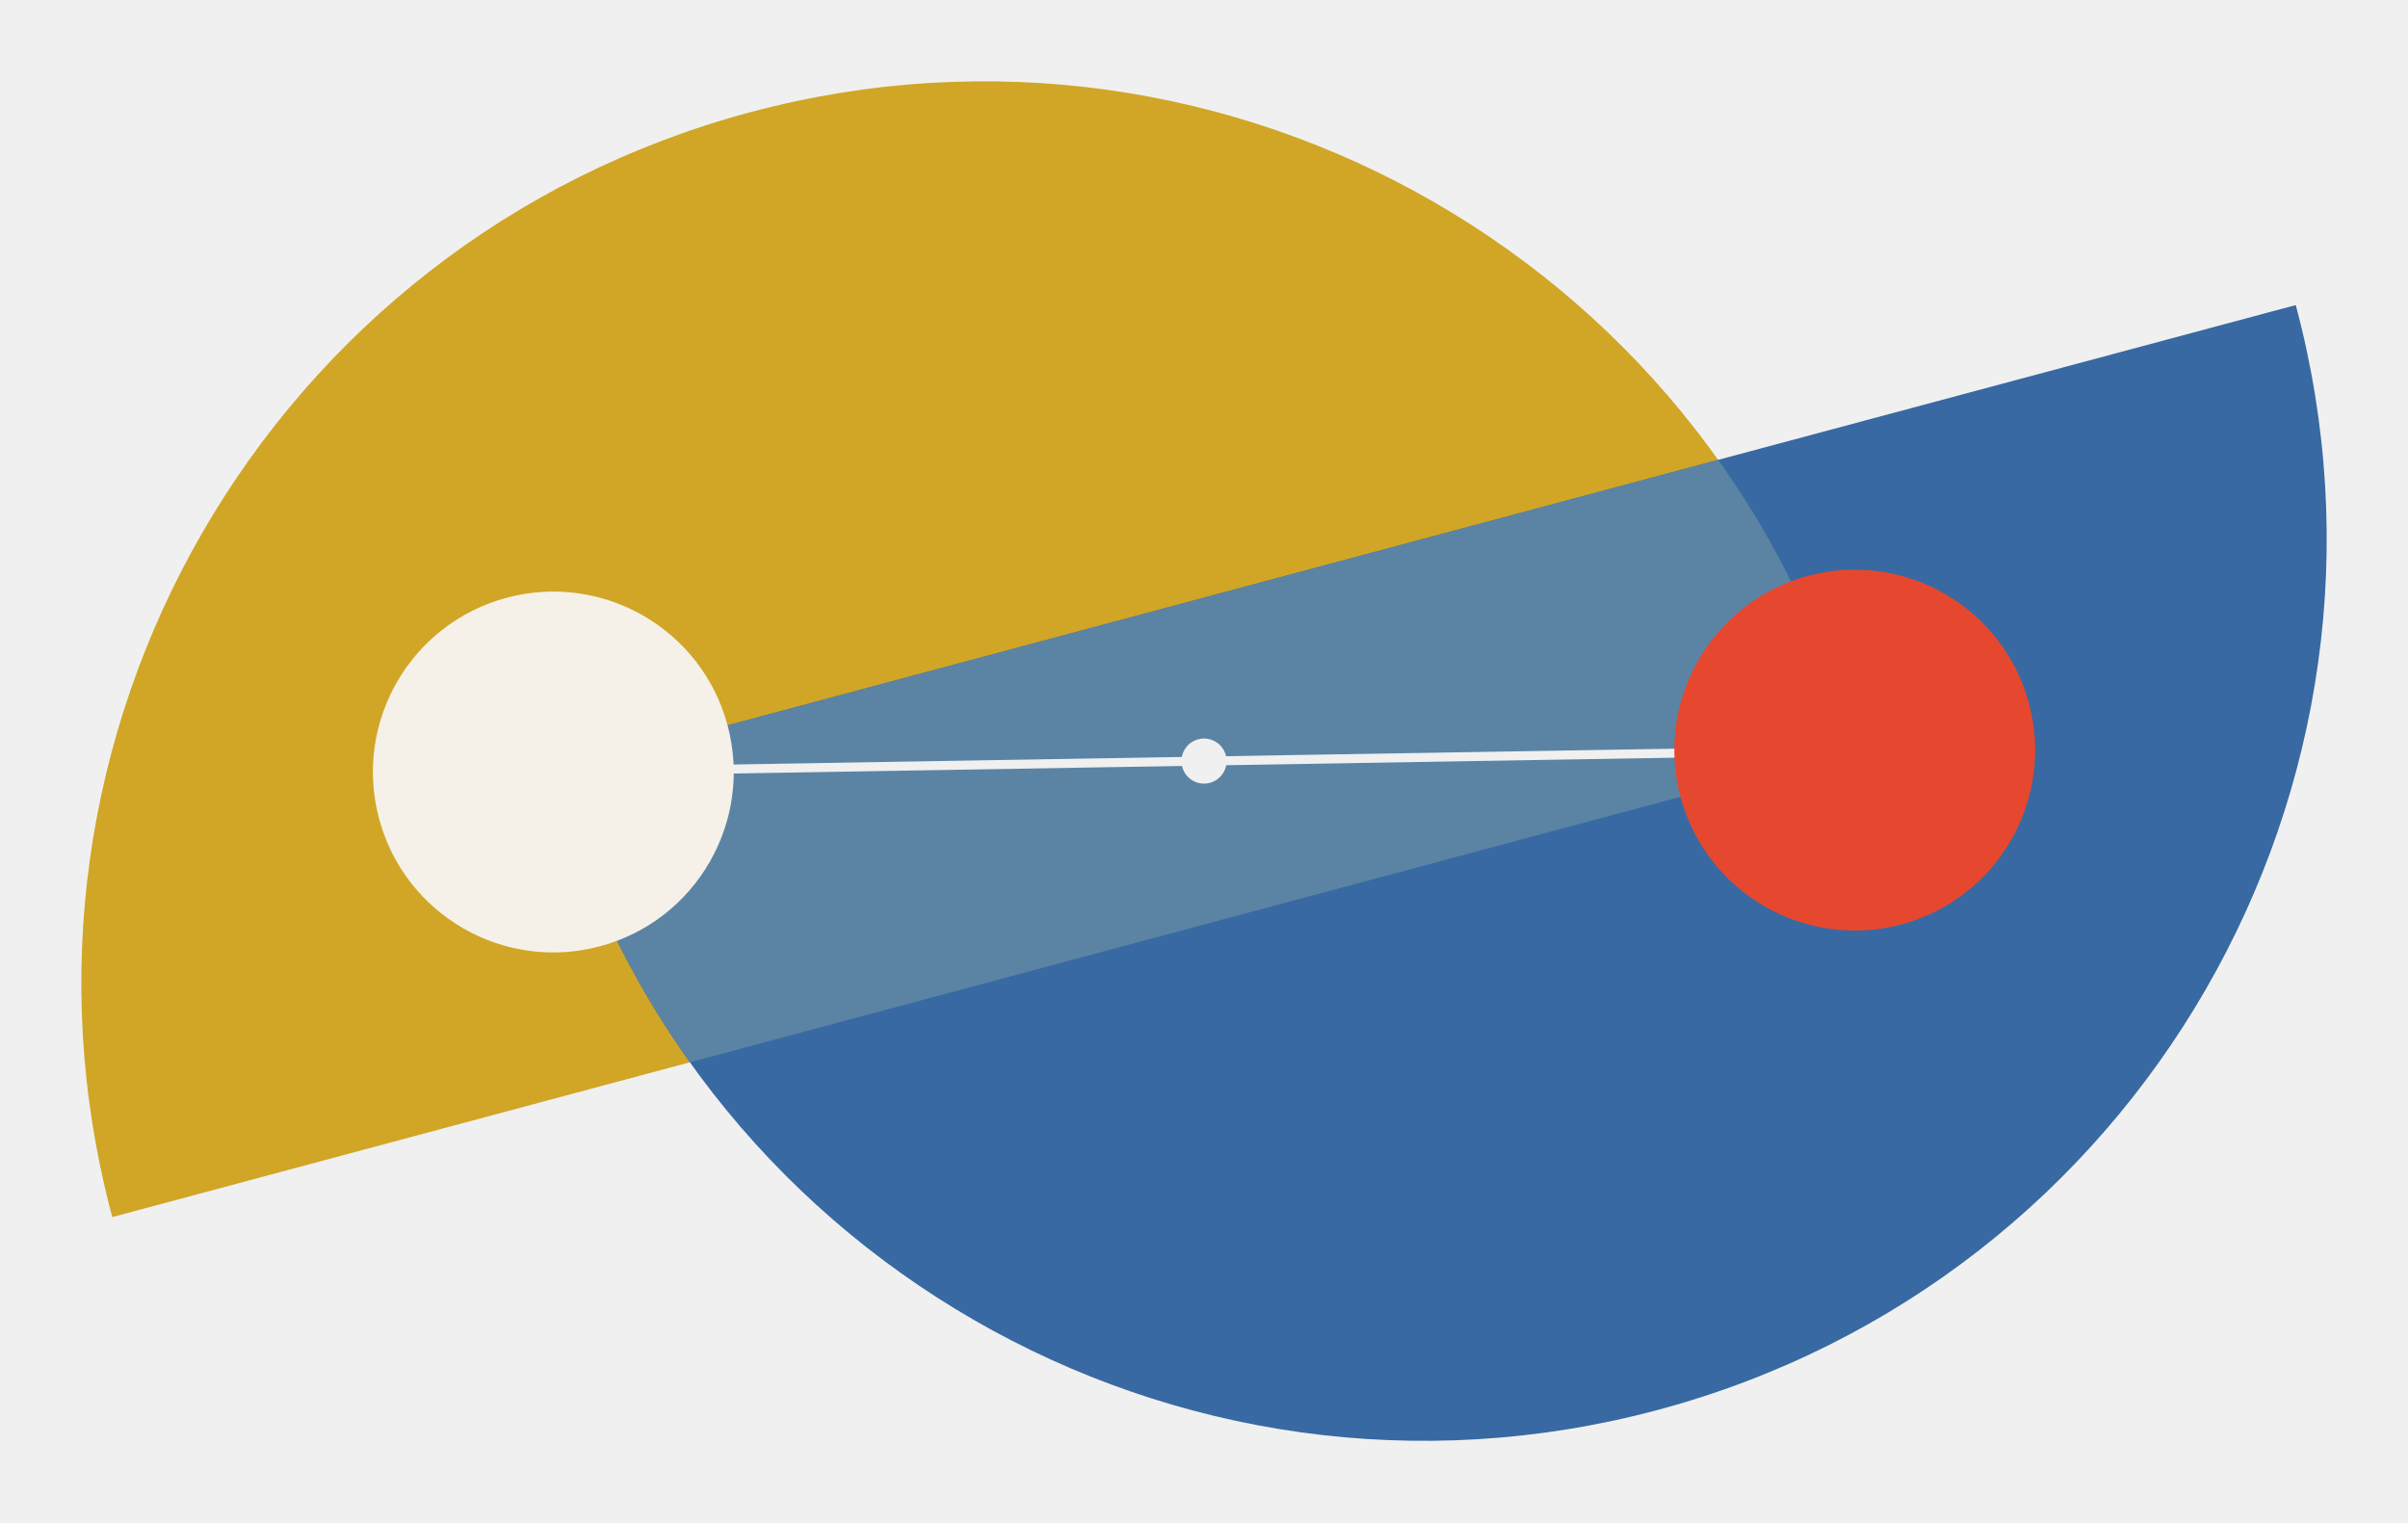
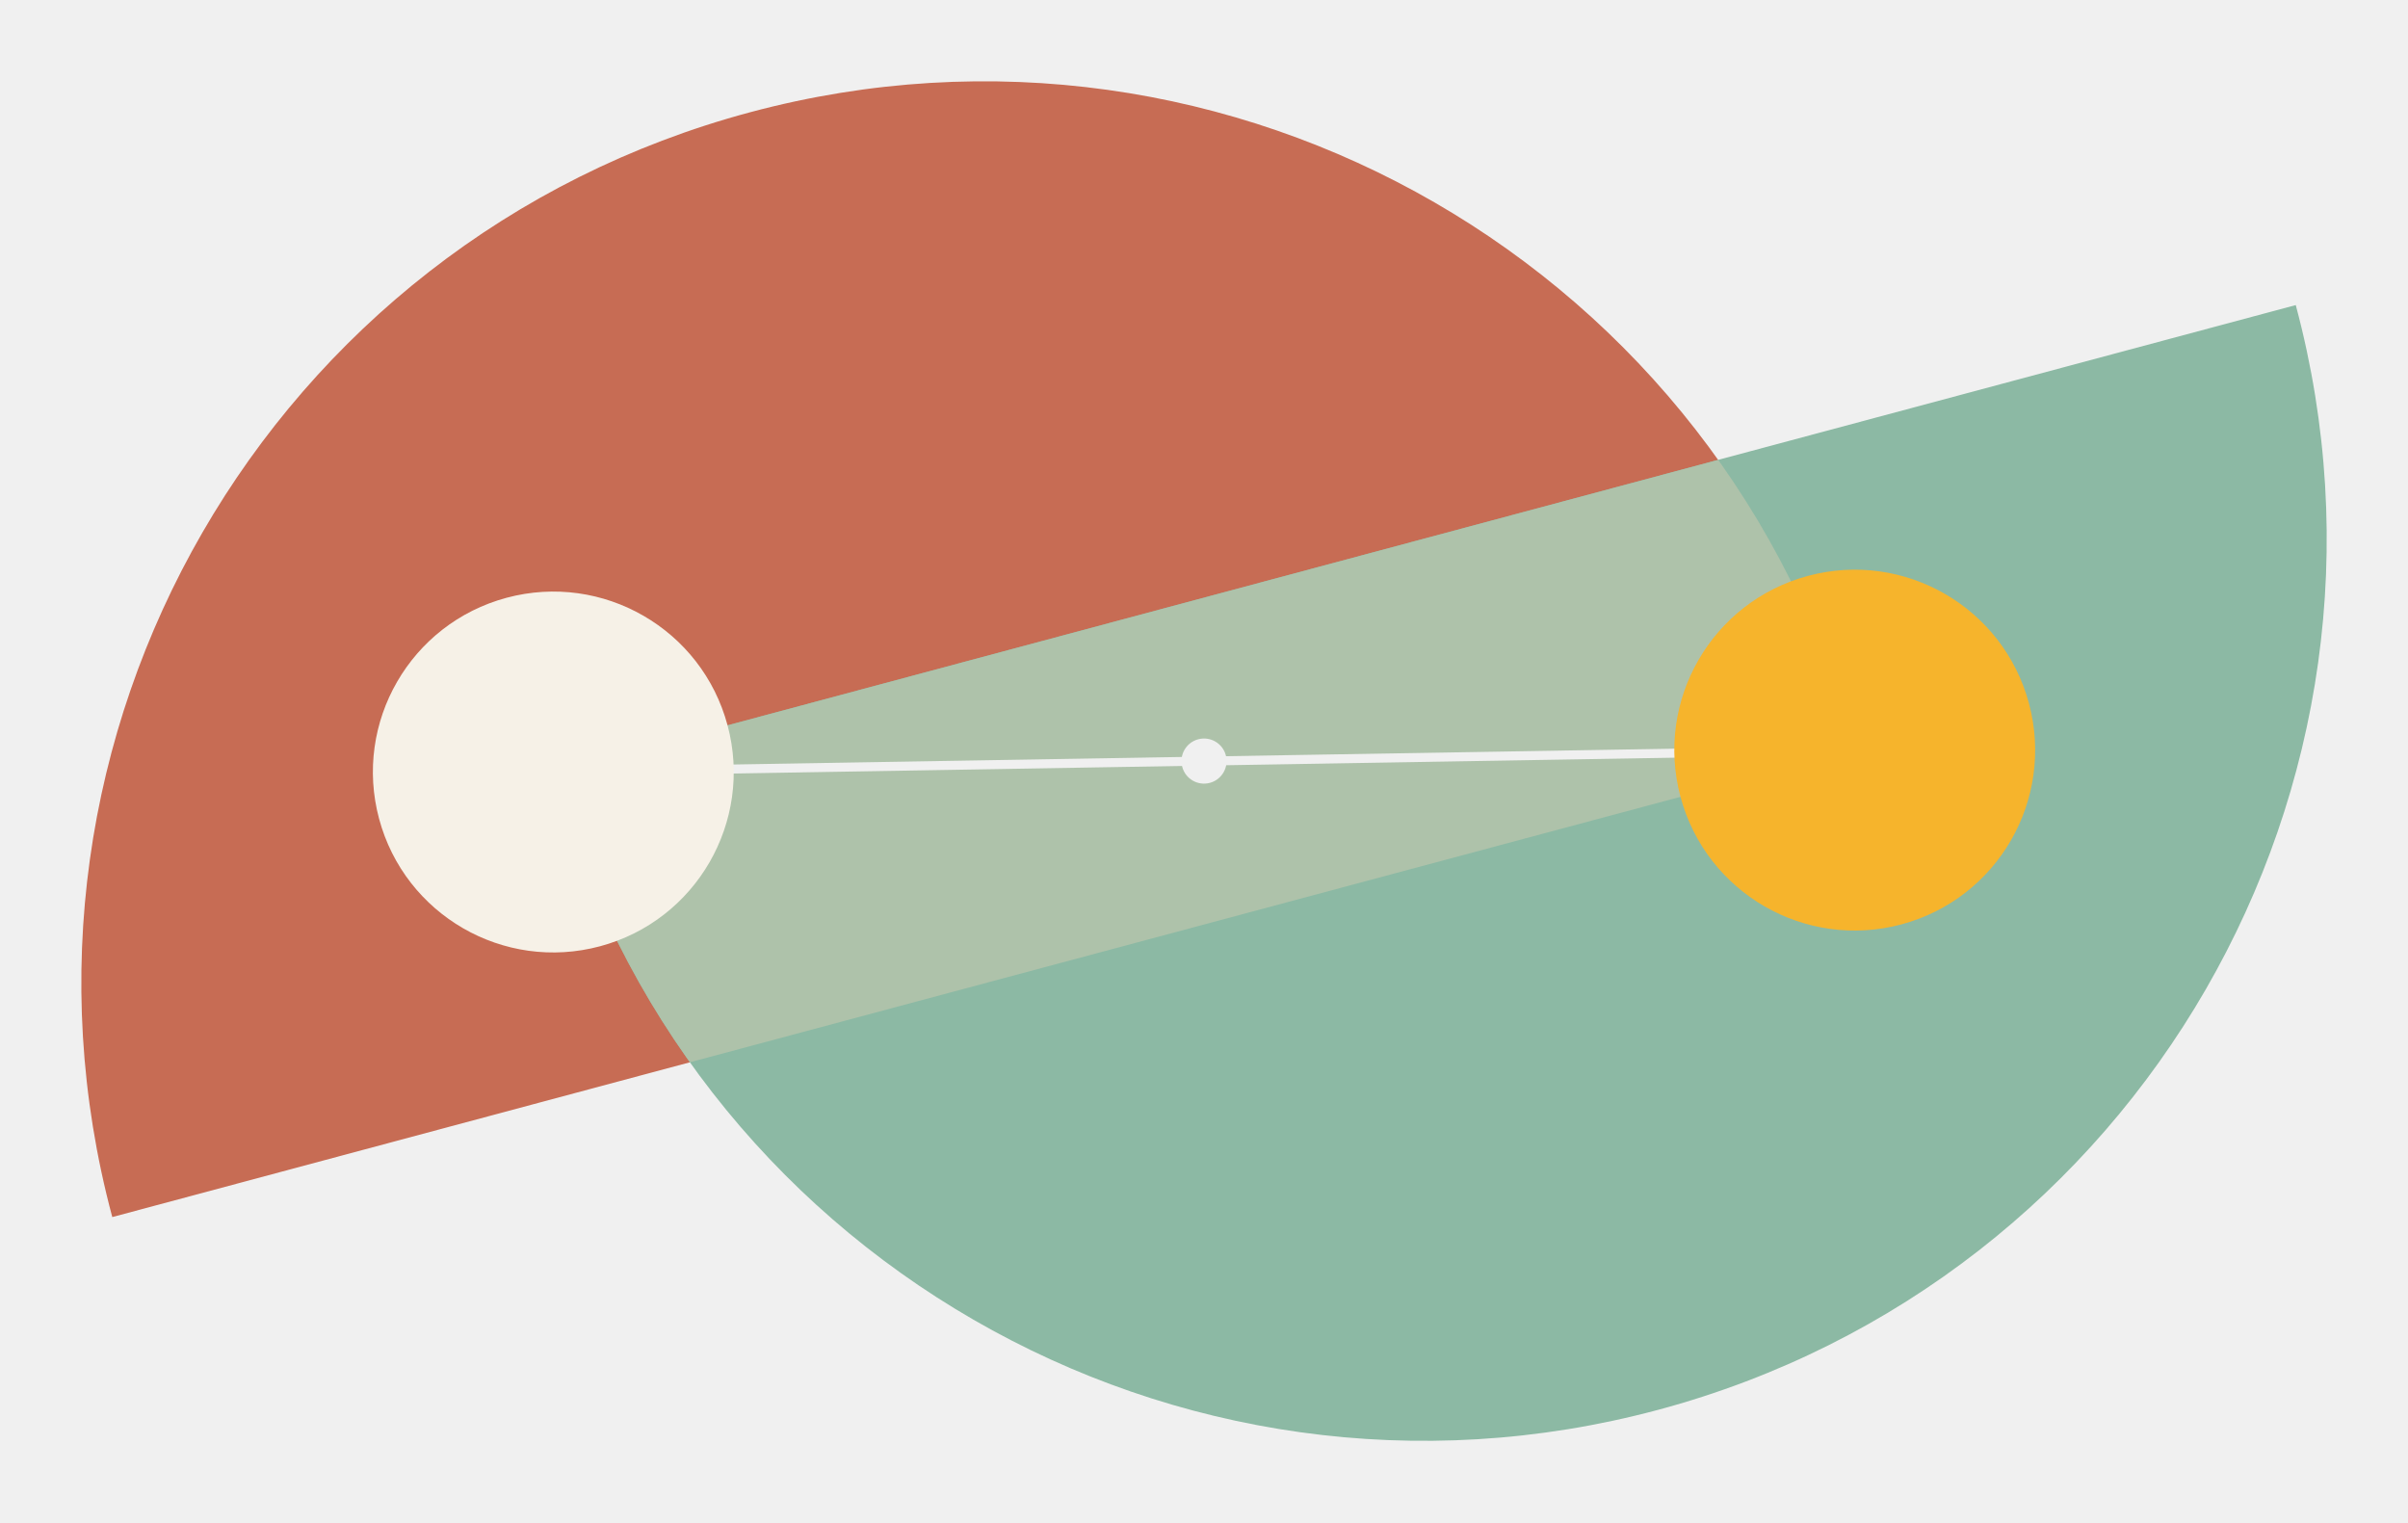
<svg xmlns="http://www.w3.org/2000/svg" viewBox="-266.98 -168.74 533.95 337.49">
  <defs>
    <clipPath id="clip-a">
      <path d="M -260 35 A 200 200 0 0 1 140 35 Z" />
    </clipPath>
    <mask id="cuts" maskUnits="userSpaceOnUse" x="-400" y="-400" width="800" height="800">
      <rect x="-400" y="-400" width="800" height="800" fill="#fff" />
      <line x1="140" y1="35" x2="-140" y2="-35" stroke="#000" stroke-width="2" />
      <circle cx="0" cy="0" r="5" fill="#000" />
    </mask>
  </defs>
  <g id="mark" transform="rotate(-15)">
    <g id="halves" mask="url(#cuts)">
-       <path id="half-a" d="M -260 35 A 200 200 0 0 1 140 35 Z" fill="#D1A526" />
-       <path id="half-b" d="M 260 -35 A 200 200 0 0 1 -140 -35 Z" fill="#3869A2" />
-       <path id="overlap" d="M 260 -35 A 200 200 0 0 1 -140 -35 Z" fill="#5B84A4" clip-path="url(#clip-a)" />
+       <path id="half-a" d="M -260 35 A 200 200 0 0 1 140 35 Z" fill="#C76C54" />
+       <path id="half-b" d="M 260 -35 A 200 200 0 0 1 -140 -35 Z" fill="#8CB9A4" />
+       <path id="overlap" d="M 260 -35 A 200 200 0 0 1 -140 -35 Z" fill="#AEC2AA" clip-path="url(#clip-a)" />
    </g>
-     <circle id="partner-a" cx="140" cy="35" r="40" fill="#E5482F" />
-     <circle id="partner-b" cx="-140" cy="-35" r="40" fill="#F5F1E8" />
+     <circle id="partner-a" cx="140" cy="35" r="40" fill="#F6B42C" />
+     <circle id="partner-b" cx="-140" cy="-35" r="40" fill="#F6F1E7" />
  </g>
</svg>
